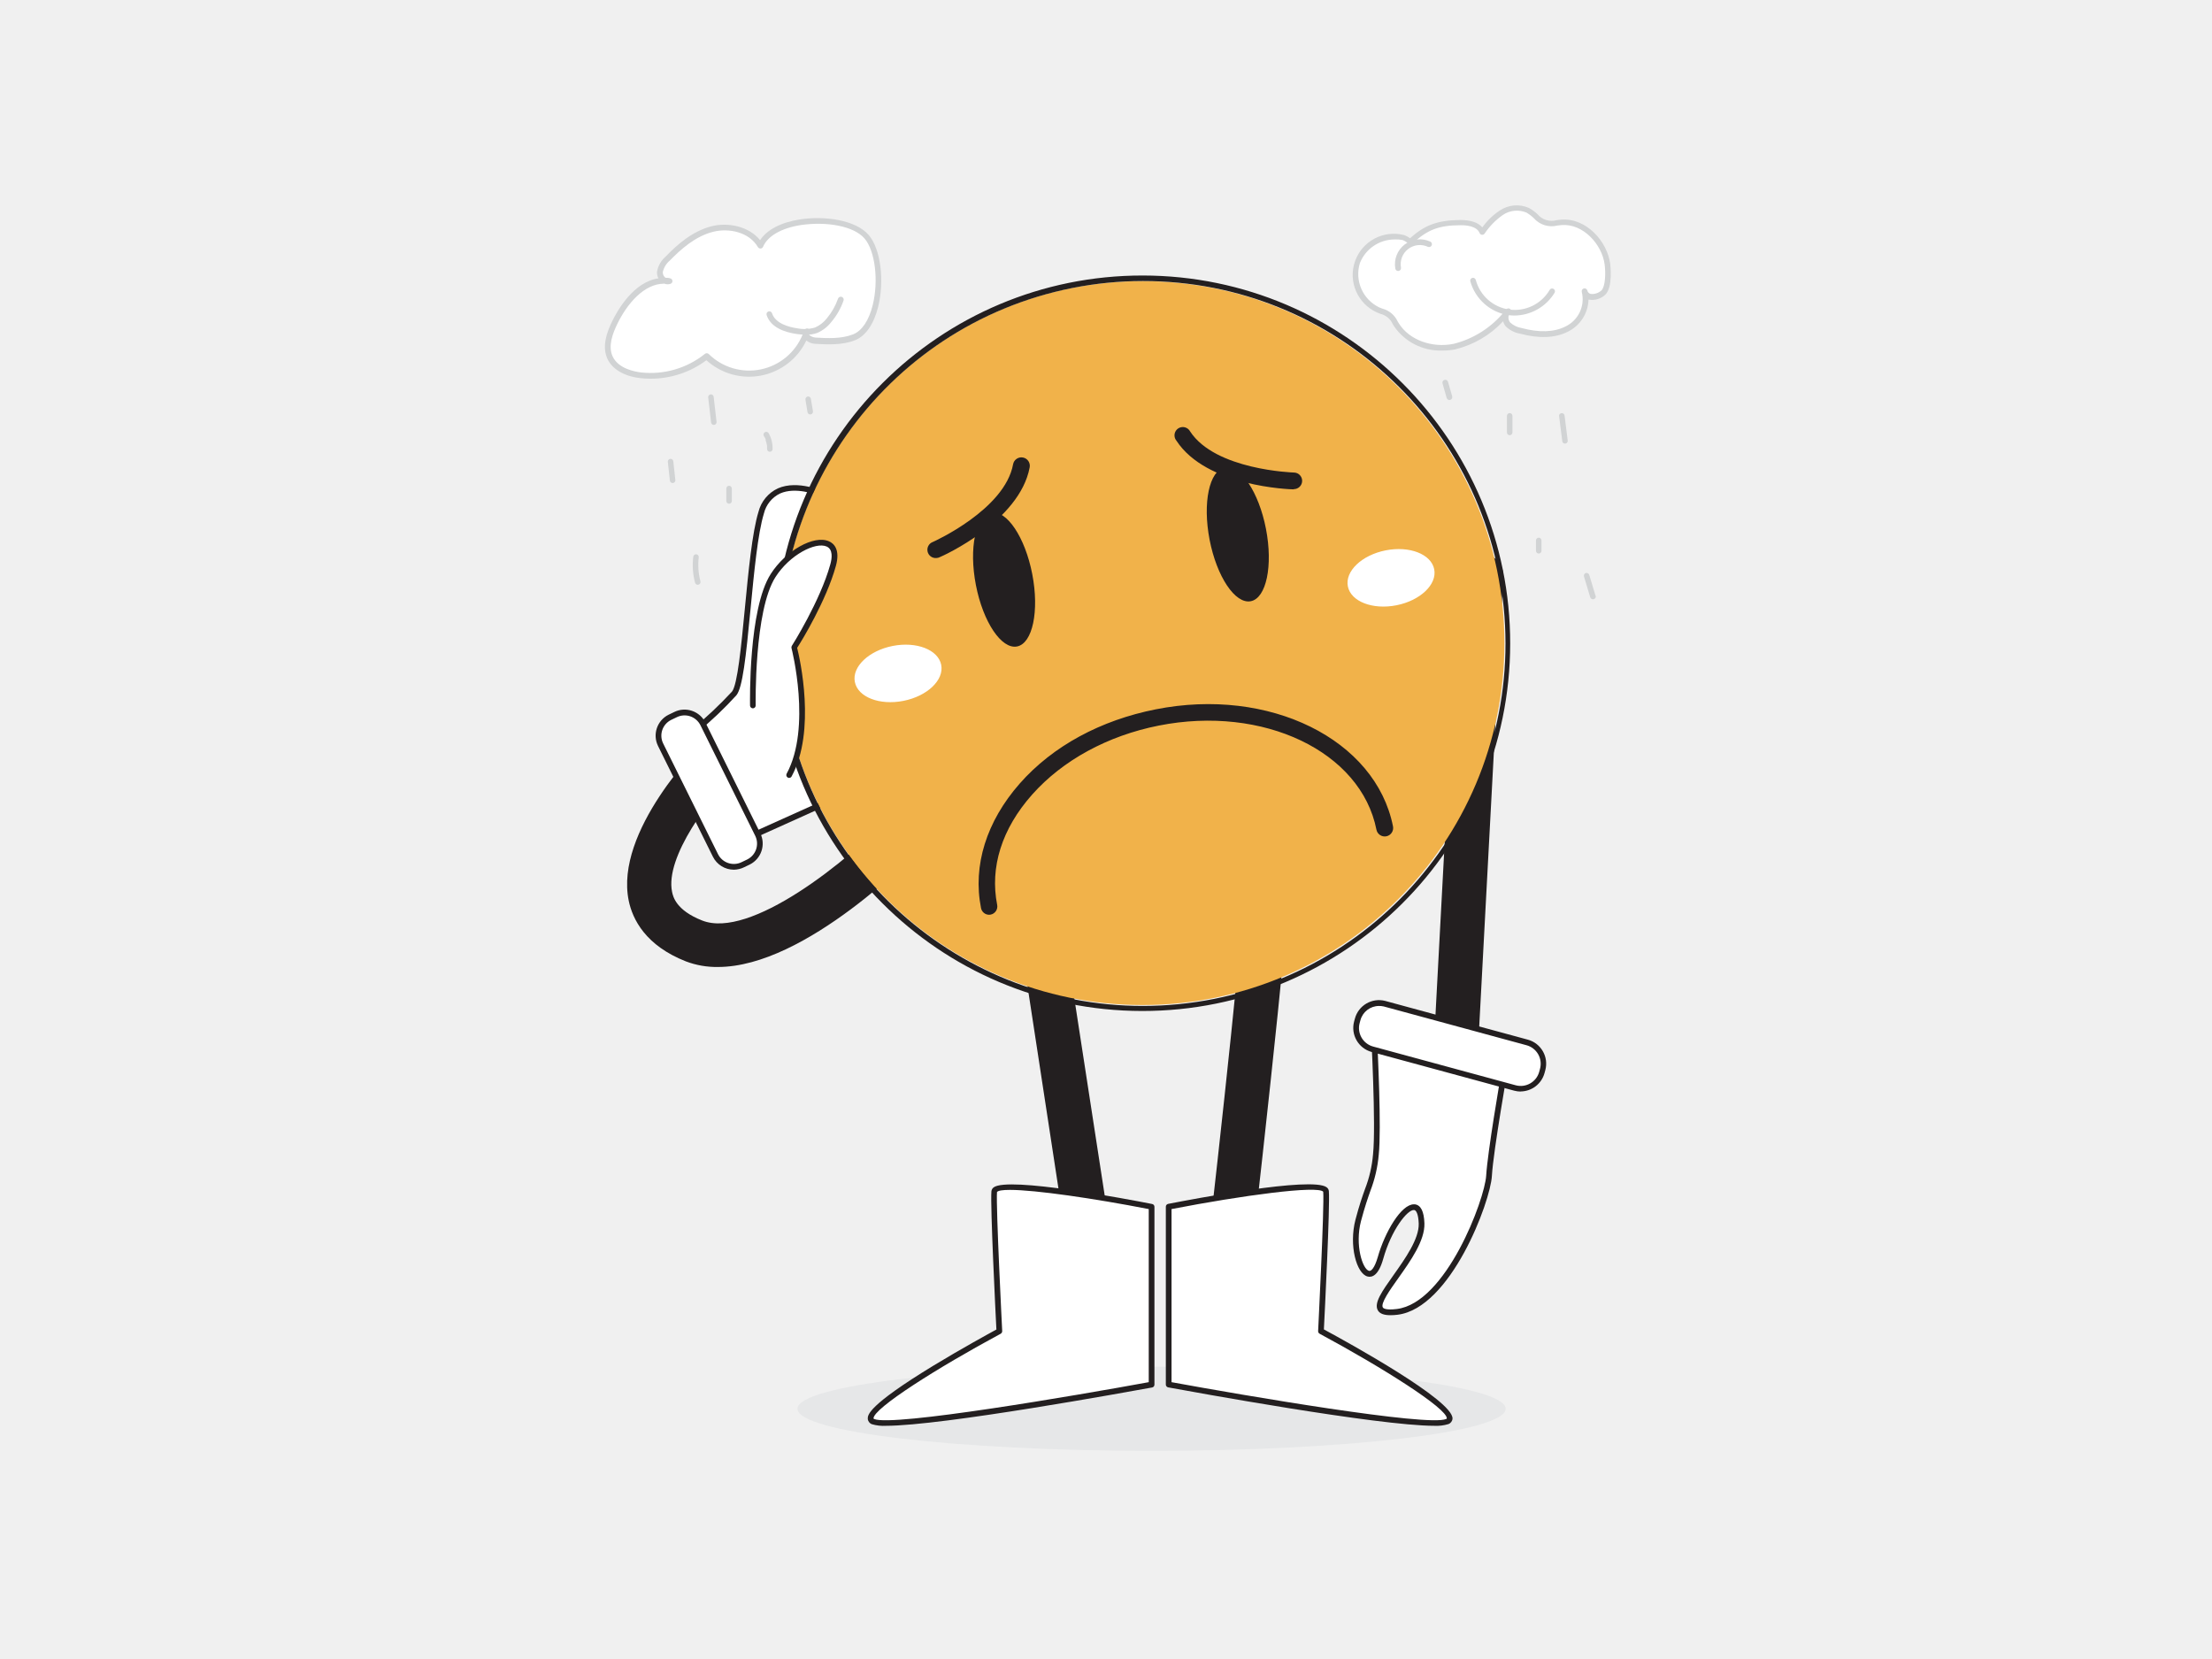
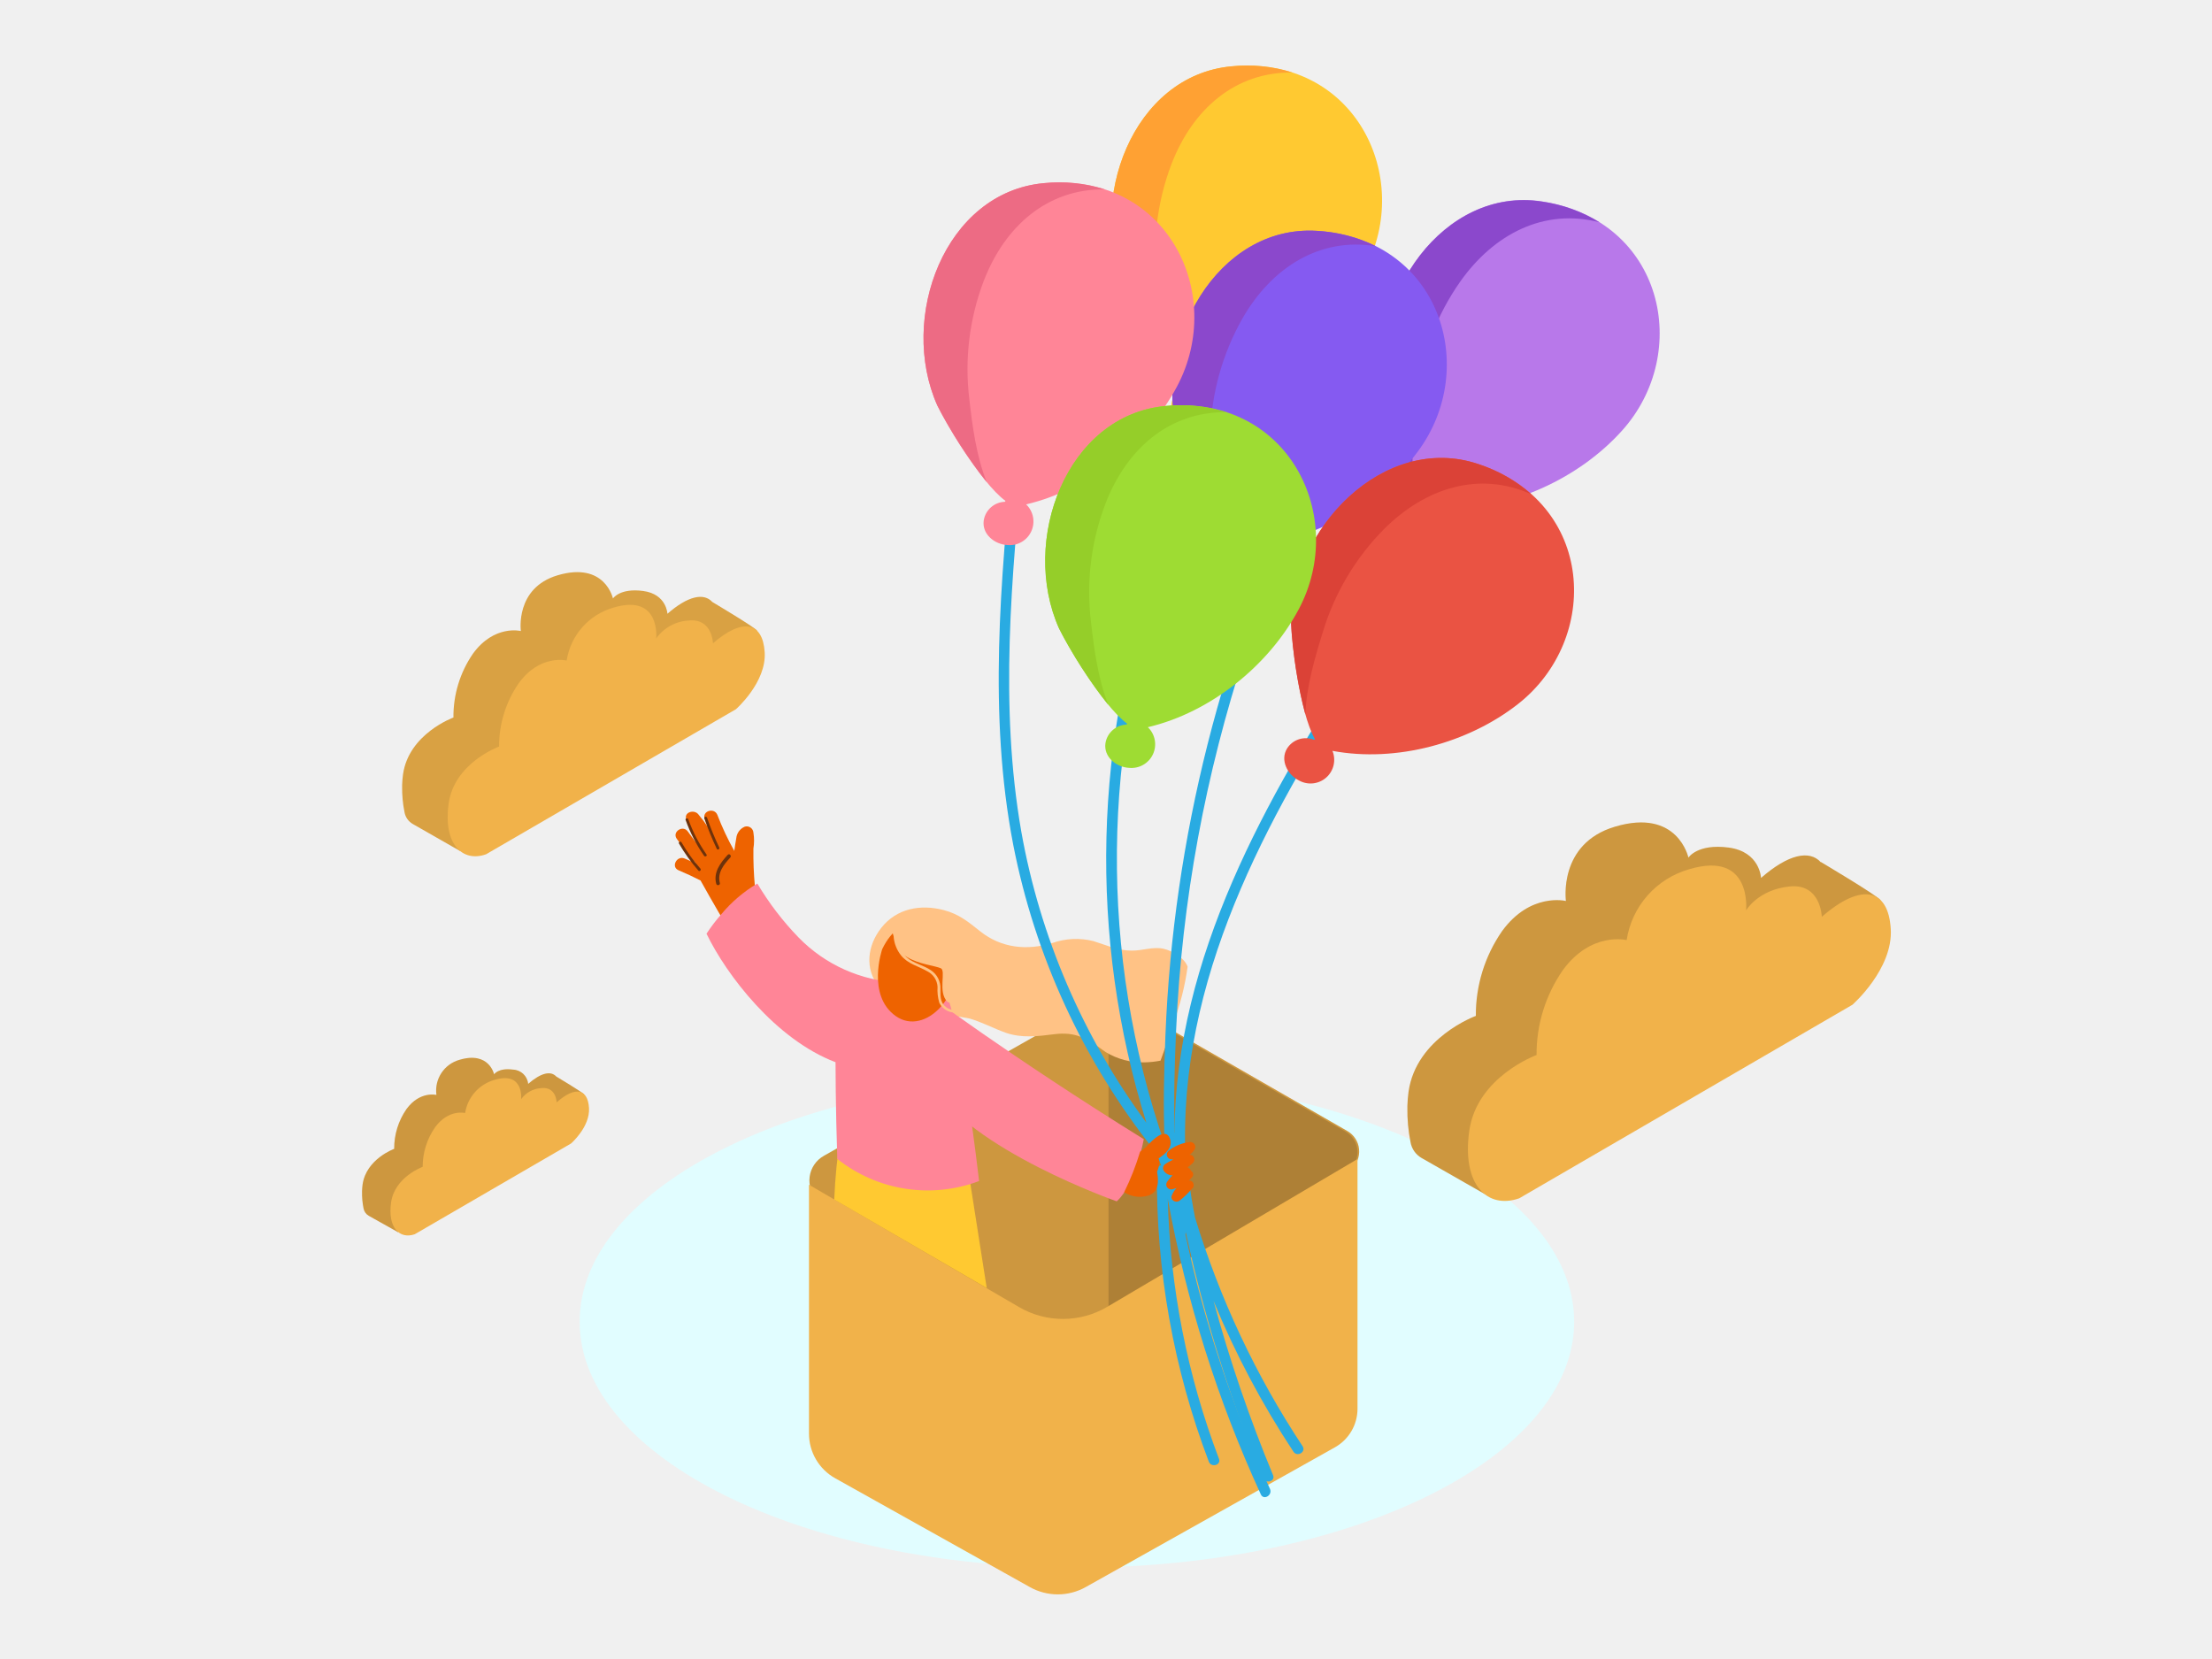
- <svg xmlns="http://www.w3.org/2000/svg" viewBox="0 0 400 300">
-   <g id="_281_sad_face_flatline" data-name="#281_sad_face_flatline">
-     <path d="M262.23,213.22H262a4,4,0,0,1-3.78-4.2l5.61-105.15a4,4,0,0,1,8,.43l-5.61,105.14A4,4,0,0,1,262.23,213.22Z" fill="#231f20" />
-     <path d="M129.83,174.86a15.65,15.65,0,0,1-5.77-1c-7.3-2.86-9.67-7.59-10.37-11-2.56-12.56,12.62-27.88,14.36-29.58a4,4,0,1,1,5.6,5.71c-5.37,5.28-13.41,16-12.12,22.28.17.82.68,3.32,5.45,5.19,8.61,3.38,26.08-10.39,35.07-19.86a4,4,0,0,1,5.8,5.5C165.41,154.59,145.7,174.86,129.83,174.86Z" fill="#231f20" />
-     <path d="M149,89.46s-9-4.29-11.31,3.27-2.76,30.11-4.88,32.7a71.2,71.2,0,0,1-7.24,6.81l9.7,19.27,21.52-9.68S149.29,99.87,149,89.46Z" fill="#fff" />
-     <path d="M135.22,152a.54.54,0,0,1-.47-.29l-9.69-19.26a.51.51,0,0,1,.13-.63,72.49,72.49,0,0,0,7.17-6.75c1-1.22,1.68-8.24,2.33-15s1.33-13.81,2.46-17.49a6.44,6.44,0,0,1,3.52-4.27c3.65-1.6,8.31.59,8.51.69a.51.51,0,0,1,.29.44c.33,10.26,7.71,51.88,7.78,52.29a.52.52,0,0,1-.3.57L135.43,152A.54.54,0,0,1,135.22,152Zm-9.06-19.65,9.29,18.46,20.71-9.32c-.75-4.26-7.26-41.44-7.71-51.72-1-.42-4.63-1.75-7.37-.54a5.43,5.43,0,0,0-2.94,3.62c-1.1,3.58-1.77,10.55-2.42,17.29-.84,8.78-1.44,14.22-2.56,15.59A66.26,66.26,0,0,1,126.16,132.38Z" fill="#231f20" />
-     <path d="M198,235.29a4,4,0,0,1-4-3.39l-12.59-82.31a4,4,0,1,1,7.91-1.21L202,230.69a4,4,0,0,1-3.35,4.56A4.17,4.17,0,0,1,198,235.29Z" fill="#231f20" />
-     <path d="M221.78,235.29l-.46,0a4,4,0,0,1-3.52-4.43c2.93-25.39,7.44-66.88,7.28-71.87a4,4,0,0,1,7.19-3.17c1.16,1.67,1.51,2.17-2.52,39.89-1.91,17.92-4,35.89-4,36.07A4,4,0,0,1,221.78,235.29Zm3.93-74.92h0Zm0,0Zm0,0Z" fill="#231f20" />
-     <ellipse cx="208.24" cy="254.75" rx="64.03" ry="7.61" fill="#e6e7e8" />
-     <circle cx="206.59" cy="116.29" r="65.45" fill="#f1b24a" />
-     <path d="M206.66,50.82a65.54,65.54,0,1,1-12.8,1.27,65.47,65.47,0,0,1,12.8-1.27m0-1h0a66.5,66.5,0,0,0-.14,133,66.5,66.5,0,0,0,.14-133Z" fill="#231f20" />
-     <ellipse cx="182.21" cy="104.07" rx="5.2" ry="12.34" transform="matrix(0.98, -0.19, 0.19, 0.98, -16.77, 37.44)" fill="#231f20" />
-     <ellipse cx="224.47" cy="95.69" rx="5.2" ry="12.34" transform="matrix(0.98, -0.19, 0.19, 0.98, -14.33, 45.5)" fill="#231f20" />
-     <path d="M178.87,165.42a1.5,1.5,0,0,1-1.47-1.21c-1.53-7.71,1-15.7,7-22.52S199.1,130.22,209,128.27c20.53-4.08,39.77,5.42,42.9,21.17a1.5,1.5,0,0,1-3,.58c-2.8-14.12-20.46-22.56-39.37-18.81-9.23,1.83-17.36,6.26-22.88,12.47s-7.67,13.18-6.33,19.95a1.5,1.5,0,0,1-1.18,1.76Z" fill="#231f20" />
-     <rect x="113.35" y="138.53" width="29.77" height="8.51" rx="3.71" transform="translate(199.32 -35.48) rotate(63.67)" fill="#fff" />
-     <path d="M132.71,157.27a4.24,4.24,0,0,1-3.8-2.36h0l-9.91-20a4.23,4.23,0,0,1,1.91-5.67l1-.48a4.19,4.19,0,0,1,3.22-.22,4.24,4.24,0,0,1,2.44,2.13l9.91,20a4.23,4.23,0,0,1-1.91,5.67l-1,.48A4.31,4.31,0,0,1,132.71,157.27Zm-2.87-2.81a3.2,3.2,0,0,0,4.28,1.44l1-.48a3.2,3.2,0,0,0,1.45-4.28l-9.91-20a3.23,3.23,0,0,0-1.85-1.61,3.19,3.19,0,0,0-2.44.17l-1,.48a3.18,3.18,0,0,0-1.44,4.28Z" fill="#231f20" />
-     <ellipse cx="162.39" cy="121.78" rx="7.96" ry="5.06" transform="translate(-20.59 33.92) rotate(-11.22)" fill="#fff" />
-     <ellipse cx="251.54" cy="104.49" rx="7.96" ry="5.06" transform="translate(-15.52 50.94) rotate(-11.22)" fill="#fff" />
-     <path d="M169.31,99.41s13.66-6,15.37-15.14" fill="#f1b24a" />
-     <path d="M169.31,100.91A1.5,1.5,0,0,1,168.7,98c.13-.06,13-5.83,14.5-14.05a1.5,1.5,0,1,1,3,.56c-1.83,9.76-15.65,16-16.24,16.23A1.41,1.41,0,0,1,169.31,100.91Z" fill="#231f20" />
-     <path d="M233.93,87s-14.94-.36-20-8.13" fill="#f1b24a" />
-     <path d="M233.93,88.49h0c-.64,0-15.78-.48-21.2-8.81A1.5,1.5,0,1,1,215.2,78c4.56,7,18.62,7.44,18.77,7.45a1.5,1.5,0,0,1,0,3Z" fill="#231f20" />
-     <path d="M136.14,127.58s-.36-17.23,3.65-23.51,12.73-8.61,10.85-1.85-7,14.85-7,14.85,3.77,14.45-.92,23.08" fill="#fff" />
-     <path d="M142.71,140.67a.54.54,0,0,1-.25-.06.52.52,0,0,1-.21-.7c4.54-8.35.92-22.57.88-22.71a.53.53,0,0,1,.06-.41c.06-.08,5.12-8.11,6.95-14.71.34-1.2.49-2.74-.65-3.25-2-.89-6.68,1.48-9.26,5.52-3.88,6.07-3.58,23.05-3.58,23.22a.51.51,0,0,1-.5.52h0a.52.52,0,0,1-.52-.5c0-.71-.31-17.46,3.74-23.79,2.71-4.25,7.84-7.12,10.55-5.91.82.36,2.07,1.43,1.23,4.46-1.74,6.27-6.16,13.52-7,14.8.48,1.92,3.46,15-1,23.25A.51.51,0,0,1,142.71,140.67Z" fill="#231f20" />
-     <path d="M272.27,192.44s-2.73,15.39-3,20.18-7.4,23.49-16.62,24.62,4.63-9.23,4.42-16-5.45-.78-7.42,6.25-5.72-.33-4-6.81,2.63-6.57,3.19-11.92-.37-22.52-.37-22.52Z" fill="#fff" />
-     <path d="M251.43,237.83c-1.18,0-1.91-.28-2.26-.86-.78-1.32.73-3.44,2.82-6.39s4.64-6.54,4.56-9.31c-.06-1.75-.46-2.42-.82-2.46-1.2-.14-4.13,3.58-5.6,8.83-.85,3-2,3.41-2.84,3.19-2-.53-3.39-5.61-2.18-10.27.69-2.63,1.26-4.24,1.72-5.53a22.53,22.53,0,0,0,1.46-6.31c.55-5.25-.37-22.27-.38-22.45a.49.49,0,0,1,.19-.42.51.51,0,0,1,.46-.1l23.84,6.19a.52.52,0,0,1,.38.59c0,.15-2.73,15.42-3,20.12s-7.45,23.92-17.07,25.1A10.19,10.19,0,0,1,251.43,237.83Zm4.24-20.05h.18c1.08.13,1.66,1.29,1.73,3.45.09,3.11-2.48,6.74-4.75,9.94-1.51,2.12-3.21,4.52-2.77,5.26.1.16.54.52,2.52.28,8.93-1.09,15.91-19.81,16.17-24.13s2.46-17.11,2.93-19.77l-22.7-5.9c.17,3.33.84,17.13.34,21.91a23.9,23.9,0,0,1-1.52,6.55c-.45,1.27-1,2.85-1.69,5.44-1.13,4.33.28,8.7,1.45,9,.38.1,1-.49,1.58-2.47C250.44,222.74,253.39,217.78,255.67,217.78Z" fill="#231f20" />
-     <rect x="244.8" y="184.88" width="34.67" height="8.51" rx="3.99" transform="translate(465.7 440.23) rotate(-164.84)" fill="#fff" />
-     <path d="M275,197.39a4.72,4.72,0,0,1-1.18-.16l-25.78-7a4.51,4.51,0,0,1-3.17-5.53l.14-.51A4.51,4.51,0,0,1,250.5,181h0l25.77,7a4.5,4.5,0,0,1,3.17,5.52l-.14.52a4.52,4.52,0,0,1-4.34,3.33Zm-25.64-15.48a3.48,3.48,0,0,0-3.35,2.57l-.14.51a3.47,3.47,0,0,0,2.44,4.26l25.77,7a3.47,3.47,0,0,0,4.26-2.44l.14-.52A3.47,3.47,0,0,0,276,189l-25.77-7A3.61,3.61,0,0,0,249.32,181.91Z" fill="#231f20" />
-     <path d="M208.24,218.21s-28.22-5.51-28.45-2.76.92,25.27.92,25.27-27,14.51-22.84,16.35,50.37-6.7,50.37-6.7Z" fill="#fff" />
-     <path d="M160.21,257.83a7.38,7.38,0,0,1-2.55-.29,1.13,1.13,0,0,1-.74-1c0-.64-.08-2.31,11.84-9.57,5.05-3.07,10.17-5.87,11.42-6.55-.15-2.88-1.12-22.4-.9-25a1,1,0,0,1,.4-.7c2.61-2,24.34,2.15,28.66,3a.51.51,0,0,1,.42.51v32.16a.52.52,0,0,1-.42.51C204.1,251.66,170.37,257.83,160.21,257.83Zm22.42-42.66c-1.3,0-2.12.12-2.34.38-.21,2.64.93,24.92.94,25.15a.54.54,0,0,1-.27.48c-11.36,6.11-23.07,13.51-23,15.32,0,0,0,.06.12.1,3.24,1.44,36.52-4.25,49.65-6.66v-31.3C197.75,216.7,187.23,215.17,182.63,215.17Z" fill="#231f20" />
-     <path d="M211.34,218.21s28.22-5.51,28.45-2.76-.92,25.27-.92,25.27,27,14.51,22.84,16.35-50.37-6.7-50.37-6.7Z" fill="#fff" />
-     <path d="M259.37,257.83c-10.15,0-43.89-6.17-48.13-6.95a.52.52,0,0,1-.42-.51V218.21a.52.52,0,0,1,.42-.51c4.33-.84,26-5,28.66-3a.94.94,0,0,1,.4.7c.22,2.61-.75,22.13-.9,25,4.54,2.45,23.38,12.83,23.26,16.12a1.13,1.13,0,0,1-.74,1A7.38,7.38,0,0,1,259.37,257.83Zm-47.52-7.89c13.13,2.41,46.41,8.09,49.65,6.66.08,0,.13-.07.13-.1.07-1.81-11.64-9.21-23-15.32a.52.52,0,0,1-.27-.48c0-.23,1.14-22.51.92-25.2-1-1.16-14.65.66-27.43,3.14Z" fill="#231f20" />
-     <path d="M137.51,44.43c-1.65-2.83-5.47-3.82-8.65-3s-5.81,3-8.1,5.34a4.19,4.19,0,0,0-1.43,2.45c-.06,1,.86,2,1.77,1.68-4.39-.78-8,3.45-9.93,7.46-1,2-1.77,4.3-.87,6.29s3.34,3,5.58,3.24a16.37,16.37,0,0,0,11.9-3.45A11,11,0,0,0,145.9,60c-.84.53.48,1.6,1.46,1.65,2.39.14,4.86.27,7.09-.61,5.06-2,5.66-14.18,2.28-18.15C153.15,38.66,139.83,38.88,137.51,44.43Z" fill="#fff" />
-     <path d="M117.66,68.48a16.21,16.21,0,0,1-1.84-.1c-2.95-.33-5.13-1.62-6-3.54-1-2.26-.07-4.78.87-6.72s3.83-7.13,8.38-7.79a2.21,2.21,0,0,1-.26-1.17,4.62,4.62,0,0,1,1.57-2.77c2-2.09,4.82-4.61,8.34-5.49,2.92-.72,6.69,0,8.73,2.53,1.21-1.87,3.77-3.22,7.18-3.75,4.41-.69,10.11.06,12.48,2.84,2.13,2.5,2.87,8.2,1.68,13-.78,3.1-2.25,5.23-4.16,6-2.37.93-5,.78-7.31.65a2.91,2.91,0,0,1-1.51-.59,11.47,11.47,0,0,1-18.07,3.56A16.78,16.78,0,0,1,117.66,68.48Zm2.41-17.18c-3.6,0-6.68,3.64-8.44,7.27-.84,1.74-1.7,4-.86,5.85,1,2.23,4,2.8,5.17,2.93A15.7,15.7,0,0,0,127.46,64a.52.52,0,0,1,.68,0,10.43,10.43,0,0,0,17-3.5,1,1,0,0,1,.5-1,.5.5,0,0,1,.59,0,.5.5,0,0,1,.17.56c0,.14-.09.28-.14.42a1.89,1.89,0,0,0,1.14.56c2.21.13,4.71.27,6.87-.58,1.59-.63,2.85-2.5,3.54-5.27,1.1-4.41.44-9.83-1.47-12.06S149.54,40,144.8,40.7c-3.52.55-6,2-6.81,3.92a.51.51,0,0,1-.45.32.52.52,0,0,1-.48-.25c-1.6-2.75-5.28-3.48-8.08-2.78-3.27.81-5.91,3.21-7.85,5.2a3.78,3.78,0,0,0-1.28,2.12,1.25,1.25,0,0,0,.49,1h0c.27,0,.55,0,.84.1a.51.51,0,0,1,.42.46.52.52,0,0,1-.34.53,1.57,1.57,0,0,1-1.2-.06Z" fill="#d1d3d4" />
-     <path d="M145.71,60.53a12.84,12.84,0,0,1-1.69-.14c-2.05-.3-4.65-1.13-5.39-3.42a.52.52,0,0,1,.33-.65.52.52,0,0,1,.65.33c.6,1.88,3.12,2.51,4.56,2.72a6.68,6.68,0,0,0,3.23-.15,5.54,5.54,0,0,0,2.14-1.68,11.46,11.46,0,0,0,2-3.53.51.51,0,0,1,1,.34,12.17,12.17,0,0,1-2.19,3.85,6.49,6.49,0,0,1-2.56,2A5.65,5.65,0,0,1,145.71,60.53Z" fill="#d1d3d4" />
-     <path d="M253.72,43A6.93,6.93,0,0,0,249.19,56a7.68,7.68,0,0,1,2.22,1.1,7.35,7.35,0,0,1,1.12,1.61c2.1,3.36,6.58,4.7,10.46,3.91s7.2-3.37,9.78-6.38a1.69,1.69,0,0,0-.11,2.37A4.4,4.4,0,0,0,275,59.86c2.73.73,5.76,1,8.28-.29a6,6,0,0,0,3.26-6.86c.5,1.71,2.66,1,3.4.23,1-1,.9-3.89.73-5.14-.5-3.86-4.11-7.9-8.33-7.57a8.81,8.81,0,0,1-2.55.14c-1.39-.3-2.27-1.66-3.54-2.31a4.94,4.94,0,0,0-4.74.44A13.14,13.14,0,0,0,268,42c-.58-1.42-2.41-1.76-3.94-1.74-4,.05-6.27.87-9,3.46A6.07,6.07,0,0,0,253.72,43Z" fill="#fff" />
-     <path d="M260.75,63.39A10.16,10.16,0,0,1,252.09,59c-.09-.13-.17-.27-.25-.41a3.24,3.24,0,0,0-2.23-1.84L249,56.5a7.44,7.44,0,0,1,4.87-14h0a3.7,3.7,0,0,1,1.11.59l0,0c2.67-2.42,5-3.26,9.07-3.31,1.88,0,3.23.44,4,1.34a12,12,0,0,1,3.17-3.06,5.46,5.46,0,0,1,5.25-.46A8,8,0,0,1,278,38.7a3.34,3.34,0,0,0,3.5,1.11l.78-.09c4.57-.37,8.36,3.93,8.9,8,0,.17.53,4.17-.89,5.57a3.47,3.47,0,0,1-2.93.9l-.11,0A6.67,6.67,0,0,1,283.48,60c-2.29,1.14-5.2,1.25-8.64.33A4.85,4.85,0,0,1,272.27,59a2.48,2.48,0,0,1-.46-.9,17.49,17.49,0,0,1-8.72,5.09A11.6,11.6,0,0,1,260.75,63.39Zm-8.6-20.09a6.76,6.76,0,0,0-6.24,4.28,6.7,6.7,0,0,0,3.48,8l.59.23a4.21,4.21,0,0,1,2.75,2.29l.23.38c1.87,3,6,4.5,9.93,3.69A17.26,17.26,0,0,0,272,56.39a1.69,1.69,0,0,1,.49-.54.52.52,0,0,1,.69.76l-.33.37a1.08,1.08,0,0,0-.07.27,1.44,1.44,0,0,0,.3,1.06,4,4,0,0,0,2.05,1c3.19.86,5.86.77,7.91-.25a5.46,5.46,0,0,0,3-6.25h0a.52.52,0,1,1,1-.29h0a.81.81,0,0,0,.6.63,2.49,2.49,0,0,0,1.95-.63c.73-.73.78-3.19.58-4.7-.47-3.62-3.9-7.43-7.78-7.12l-.73.08a4.3,4.3,0,0,1-4.31-1.34,7.19,7.19,0,0,0-1.32-1,4.51,4.51,0,0,0-4.25.42,12.83,12.83,0,0,0-3.33,3.4.52.52,0,0,1-.89-.12c-.52-1.26-2.4-1.43-3.45-1.41-3.95,0-6.06.85-8.67,3.31a.53.53,0,0,1-.62.07l-.41-.27a3,3,0,0,0-.78-.44h0A5.86,5.86,0,0,0,252.15,43.3Z" fill="#d1d3d4" />
-     <path d="M273.81,57.06a9.08,9.08,0,0,1-1-.07,8.52,8.52,0,0,1-6.93-6.11.51.51,0,0,1,.36-.63.52.52,0,0,1,.63.37,7.3,7.3,0,0,0,13.36,1.8.51.51,0,0,1,.71-.18.52.52,0,0,1,.18.7A8.58,8.58,0,0,1,273.81,57.06Z" fill="#d1d3d4" />
-     <path d="M252.83,48.53a4,4,0,0,1,5.62-4.32" fill="#fff" />
-     <path d="M252.83,49a.51.51,0,0,1-.51-.42,4.51,4.51,0,0,1,6.35-4.88.52.52,0,0,1-.44.94,3.47,3.47,0,0,0-4.89,3.76.52.52,0,0,1-.42.6Z" fill="#d1d3d4" />
-     <path d="M129.06,71.81a.51.51,0,0,0-.5-.5.5.5,0,0,0-.5.5c.17,1.51.35,3,.52,4.53a.51.51,0,0,0,.5.5.51.51,0,0,0,.5-.5C129.41,74.83,129.23,73.32,129.06,71.81Z" fill="#d1d3d4" />
-     <path d="M139,78.34a.5.5,0,0,0-.87.5,3.51,3.51,0,0,1,.33.6l0,.08s0,0,0,0l0,.12c0,.11.08.22.11.33a4.56,4.56,0,0,1,.14.64v.09s0,.09,0,.13,0,.25,0,.37a.5.5,0,0,0,1,0A5.56,5.56,0,0,0,139,78.34Z" fill="#d1d3d4" />
-     <path d="M147,74.31c-.13-.75-.25-1.5-.38-2.25a.5.5,0,0,0-.61-.35.52.52,0,0,0-.35.62c.12.75.25,1.5.37,2.25a.51.51,0,0,0,.62.35A.52.52,0,0,0,147,74.31Z" fill="#d1d3d4" />
-     <path d="M262.61,71.69l-.76-2.63a.5.5,0,0,0-1,.26l.75,2.63a.5.5,0,0,0,1-.26Z" fill="#d1d3d4" />
-     <path d="M273,74.7a.51.51,0,0,0-.5.5v3a.5.5,0,0,0,.5.5.51.51,0,0,0,.5-.5v-3A.51.51,0,0,0,273,74.7Z" fill="#d1d3d4" />
-     <path d="M282.93,75.2a.52.52,0,0,0-.5-.5c-.25,0-.54.23-.5.5l.57,4.52a.5.5,0,1,0,1,0Z" fill="#d1d3d4" />
-     <path d="M278.25,97.23a.51.51,0,0,0-.5.5V99.6a.5.5,0,1,0,1,0V97.73A.5.5,0,0,0,278.25,97.23Z" fill="#d1d3d4" />
-     <path d="M288.52,107.72c-.38-1.25-.75-2.5-1.13-3.75a.52.52,0,0,0-.62-.35.5.5,0,0,0-.34.61c.37,1.26.75,2.51,1.13,3.76a.5.5,0,1,0,1-.27Z" fill="#d1d3d4" />
-     <path d="M121.76,83.47a.51.51,0,0,0-.5-.5.5.5,0,0,0-.5.5c.12,1.12.24,2.25.37,3.38a.5.5,0,0,0,.5.5.51.51,0,0,0,.5-.5C122,85.72,121.88,84.59,121.76,83.47Z" fill="#d1d3d4" />
-     <path d="M126.66,105.11a11.55,11.55,0,0,1-.3-4.38.5.5,0,0,0-1,0,12.36,12.36,0,0,0,.33,4.65A.5.5,0,0,0,126.66,105.11Z" fill="#d1d3d4" />
-     <path d="M131.84,87.84a.51.51,0,0,0-.5.5v2.25a.5.5,0,0,0,1,0V88.34A.51.51,0,0,0,131.84,87.84Z" fill="#d1d3d4" />
-   </g>
+ <svg xmlns="http://www.w3.org/2000/svg" id="Layer_1" data-name="Layer 1" viewBox="0 0 400 300">
+   <ellipse cx="194.74" cy="239.01" rx="89.92" ry="44.46" fill="#e1fdff" />
+   <path d="M149,209l44.11-25a15,15,0,0,1,14.83,0l35.71,20.53a4.26,4.26,0,0,1,.65,6.92l-54.42,46.75L147.9,217.13A5.12,5.12,0,0,1,149,209Z" fill="#f1b24a" />
+   <path d="M149,209l44.11-25a15,15,0,0,1,14.83,0l35.71,20.53a4.26,4.26,0,0,1,.65,6.92l-54.42,46.75L147.9,217.13A5.12,5.12,0,0,1,149,209Z" opacity="0.15" />
+   <path d="M243.34,204.65l-35.71-20.53a14.93,14.93,0,0,0-7.17-2V249L244,211.57A4.26,4.26,0,0,0,243.34,204.65Z" opacity="0.15" />
+   <path d="M245.48,209.59l-45.26,26.73a15.75,15.75,0,0,1-15.93.05l-38-22.13v45a9.24,9.24,0,0,0,4.73,8.07L186.24,287a10.32,10.32,0,0,0,10.08,0l45.1-25.29a8,8,0,0,0,4.06-6.94Z" fill="#f1b24a" />
+   <path d="M136.86,114c-.54-.68-8.05-5.14-8.05-5.14v0c-1.54-1.7-4.4-1.11-8.12,2.13,0,0-.13-3.55-4.38-4.12s-5.47,1.36-5.47,1.36-1.43-6.73-10-4.2c-7.74,2.3-6.65,10.08-6.65,10.08s-4.81-1.21-8.66,4.09A20,20,0,0,0,82,129.75s-8.09,2.93-9.12,10.29a18,18,0,0,0-.16,1.92l0,.19a22,22,0,0,0,.43,4.72A3.08,3.08,0,0,0,74.64,149l8.58,4.9a12.25,12.25,0,0,0-.88-6.28L124.84,123a18.53,18.53,0,0,0,4.62-6.65l3.27-.85S137.39,114.7,136.86,114Z" fill="#f1b24a" />
+   <path d="M136.86,114c-.54-.68-8.05-5.14-8.05-5.14v0c-1.54-1.7-4.4-1.11-8.12,2.13,0,0-.13-3.55-4.38-4.12s-5.47,1.36-5.47,1.36-1.43-6.73-10-4.2c-7.74,2.3-6.65,10.08-6.65,10.08s-4.81-1.21-8.66,4.09A20,20,0,0,0,82,129.75s-8.09,2.93-9.12,10.29a18,18,0,0,0-.16,1.92l0,.19a22,22,0,0,0,.43,4.72A3.08,3.08,0,0,0,74.64,149l8.58,4.9a12.25,12.25,0,0,0-.88-6.28L124.84,123a18.53,18.53,0,0,0,4.62-6.65l3.27-.85S137.39,114.7,136.86,114Z" opacity="0.1" />
+   <path d="M87.9,154.48l45.18-26.23s5.54-4.86,5.2-10.3-3.94-6.33-9.35-1.62c0,0-.11-4.56-4.38-4.12a7.71,7.71,0,0,0-5.89,3.24s.85-8.11-7.68-5.59a11.86,11.86,0,0,0-8.51,9.59s-4.81-1.21-8.66,4.09A20,20,0,0,0,90.25,135s-8.09,2.93-9.12,10.29S83.63,156,87.9,154.48Z" fill="#f1b24a" />
+   <path d="M150.86,216.91l27.57,16-3.69-23.53L152.05,205A99.47,99.47,0,0,0,150.86,216.91Z" fill="#ffc931" />
+   <path d="M209.86,191.8c.84-2.26,1.6-4.55,2.35-6.87a47.1,47.1,0,0,0,2.55-10.13c-.6-1.62-2.77-2.85-4.3-3.22-1.92-.46-3.89.36-5.83.32-2.54,0-4.55-1-6.91-1.72a12.9,12.9,0,0,0-7.41.34c-4.57,1.41-9.24.93-13.05-2.1-2.16-1.72-3.84-3.12-6.57-3.84-4.21-1.11-8.56-.33-11.34,3.22-2.5,3.2-3.05,7.4-.39,10.67a10,10,0,0,0,5.32,3c1.85.53,3.6,1.62,5.5,2l.21,0a42.54,42.54,0,0,1,5.37.72c2.24.66,4.32,1.78,6.52,2.57,2.92,1,5.75.64,8.75.26,3.82-.48,5.85.7,8.81,2.88l.54.37a12.8,12.8,0,0,0,6.95,1.84A16.88,16.88,0,0,0,209.86,191.8Z" fill="#ffc285" />
+   <path d="M138.43,163.93c-.66-1.15-1.34-2.38-1.92-3.64a64.53,64.53,0,0,1-.27-6.84,8.94,8.94,0,0,0,0-2.89,1.21,1.21,0,0,0-1.57-1.07,2.53,2.53,0,0,0-1.53,2.09c-.14.76-.25,1.52-.36,2.29a49.44,49.44,0,0,1-3.06-6.52c-.58-1.41-2.85-.67-2.27.76l.63,1.53a27.61,27.61,0,0,0-1.82-2.41c-.79-.93-2.7-.33-2.13,1a38.84,38.84,0,0,0,2.7,5.34q-1.27-1.57-2.45-3.21c-.89-1.25-2.89.06-2,1.32q1.65,2.31,3.48,4.48c-.68-.32-1.37-.63-2.07-.92-1.41-.59-2.51,1.53-1.09,2.13s2.69,1.19,4,1.86l.07.15q3.08,5.53,6.37,10.93c.8,1.31,2.8,0,2-1.32l-1-1.67a1.4,1.4,0,0,0,.86-.67,1.19,1.19,0,0,0,1.81-1A1.24,1.24,0,0,0,138.43,163.93Z" fill="#ee6300" />
+   <path d="M131.6,154.58c-1.33,1.44-2.64,3.17-2.08,5.24.11.42.77.26.65-.16-.49-1.83.72-3.33,1.89-4.59C132.35,154.76,131.9,154.26,131.6,154.58Z" fill="#6d320b" />
+   <path d="M130.06,153.25a50.57,50.57,0,0,1-2.2-5.38c-.1-.3-.6-.19-.49.12a51.71,51.71,0,0,0,2.25,5.51C129.76,153.78,130.2,153.54,130.06,153.25Z" fill="#6d320b" />
+   <path d="M127.76,154.52a27,27,0,0,1-3.29-6.36c-.11-.3-.6-.19-.49.12a27.43,27.43,0,0,0,3.34,6.48C127.5,155,127.95,154.79,127.76,154.52Z" fill="#6d320b" />
+   <path d="M126.66,157.08a29.84,29.84,0,0,1-3.43-4.77c-.16-.28-.61,0-.44.24a30.5,30.5,0,0,0,3.5,4.88C126.5,157.67,126.87,157.33,126.66,157.08Z" fill="#6d320b" />
+   <path d="M170.82,179.3l-8.16-1.63a27,27,0,0,1-18.24-8.13,52.52,52.52,0,0,1-7.47-9.77,25.07,25.07,0,0,0-6.52,5.56,30.81,30.81,0,0,0-2.67,3.51c3.55,7.38,12.46,19.12,23.33,23.24,0,0,0,8.05.32,17.49a26.29,26.29,0,0,0,25.64,4S173.58,183.31,170.82,179.3Z" fill="#ff8597" />
+   <path d="M166.65,179s15.77,11.87,40.18,27c0,0-1.46,8.15-4.89,11.24,0,0-26.71-9.35-33.6-21.45" fill="#ff8597" />
+   <path d="M159.53,171.64S156.65,180,162,183.75s12.53-4.11,10.56-11.54S162.92,164.49,159.53,171.64Z" fill="#ee6300" />
+   <path d="M173.23,182.59a2.64,2.64,0,0,1-2.45-.73c-.79-.8-.71-1.92-.72-3a3.85,3.85,0,0,0-1.74-3.42c-1.39-.95-3.15-1.21-4.41-2.37-.13-.12-.26-.25-.38-.38a3.45,3.45,0,0,0,.54.41c2.06,1.25,5.11,1.55,6.07,2s-.57,4.29,1.14,6,5.77-8.77,3.43-11.61-10.1-6.16-13.46-1.45a12.14,12.14,0,0,0,.34,1.24,6.22,6.22,0,0,0,1.35,3.49c1.25,1.56,3.08,1.91,4.73,2.86a3.36,3.36,0,0,1,1.87,2.81,8.19,8.19,0,0,0,.32,2.9,3.12,3.12,0,0,0,3.53,1.68C173.71,183,173.55,182.52,173.23,182.59Z" fill="#ffc285" />
+   <path d="M216.63,151.55a257.16,257.16,0,0,1,21.58-65.71c.53-1.1-1.11-2.07-1.65-1a257.16,257.16,0,0,0-25.81,102.27c-.26,6.54-.44,13.22-.12,19.85a158.48,158.48,0,0,1,1-106.17c.42-1.15-1.42-1.65-1.84-.51a160.17,160.17,0,0,0-2.49,102.75,126,126,0,0,1-22.61-52.61c-4-22.81-1.76-46.13.44-69,.12-1.22-1.79-1.21-1.91,0-2.27,23.66-4.54,47.76,0,71.32A128.22,128.22,0,0,0,208.71,208a.86.86,0,0,0,.35.27c.29.82.59,1.64.9,2.46a.88.88,0,0,0-.75.89,144.09,144.09,0,0,0,9.38,52.69c.43,1.14,2.27.64,1.84-.51a142.66,142.66,0,0,1-9.26-47A223.19,223.19,0,0,0,228,270.24c.51,1.11,2.15.15,1.65-1a220.89,220.89,0,0,1-15.3-46.07.92.92,0,0,0,.13-.73c-2.61-11.74-2.32-24.23-1.8-36.18A253.78,253.78,0,0,1,216.63,151.55Z" fill="#29abe2" />
+   <path d="M247.54,119.32c.67-1-1-2-1.65-1-17,26-33.24,54.73-33.51,86.43a.86.86,0,0,0-.11.47c0,.44.07.89.1,1.33,0,1,0,1.93.09,2.9a1,1,0,0,0-.92,1.17q.83,3.58,1.83,7.1a260.61,260.61,0,0,0,15,49.55c.46,1.12,2.31.63,1.84-.51a260.71,260.71,0,0,1-10.76-31.5,160.16,160.16,0,0,0,14.45,27.26c.67,1,2.32.07,1.65-1a158.54,158.54,0,0,1-19.45-41.36,109.14,109.14,0,0,1-1.81-13.62C213.95,174.52,230.36,145.61,247.54,119.32Z" fill="#29abe2" />
+   <path d="M215.71,214.81a.88.88,0,0,0-.23-1.21.8.8,0,0,0-.48-.13,6.83,6.83,0,0,0,.58-.6.74.74,0,0,0-.22-1.15,1,1,0,0,0-.6-.6l.6-.52.14-.12.19-.16a.88.88,0,0,0-.54-1.52,4.57,4.57,0,0,0,.67-.63l0-.06a.91.91,0,0,0-.7-1.6,7.77,7.77,0,0,0-3.83,1.6.88.88,0,0,0,.29,1.49,4.8,4.8,0,0,0,.61.09,7.81,7.81,0,0,0-1.58.89.88.88,0,0,0-.09,1.23,1.89,1.89,0,0,0,1.52.73,6.71,6.71,0,0,0-1,1.18.88.88,0,0,0,.9,1.35,6.12,6.12,0,0,0,.8-.24,4.71,4.71,0,0,0-.84,1.35c-.34.86.76,1.43,1.4.94a14.41,14.41,0,0,0,2.2-2.12l.06-.06Z" fill="#ee6300" />
+   <path d="M211.55,205.87c-.77-2.06-3.07.15-4.35,1.6a.93.93,0,0,0-.21.13,6.44,6.44,0,0,1-.83.67,46.56,46.56,0,0,1-2.88,7.33,6.1,6.1,0,0,0,1.78.72,5.23,5.23,0,0,0,2.68-.15c1.83-.67,1.81-2.64,1.49-4.24,0,0,0,0,0-.06a4,4,0,0,0,.4-1.89.92.92,0,0,0-.16-.48C210.85,208.61,212.14,207.44,211.55,205.87Z" fill="#ee6300" />
+   <path d="M278.81,36.42C261,33.69,247.36,53.68,250.4,70.77c.43,2.44,4.12,15.29,7.78,19.72l-.15.13A4,4,0,0,0,253.5,93c-1,2.34.89,4.7,3.09,5.36A4.28,4.28,0,0,0,261.64,92c11.69.16,23.95-5.55,31.64-14.09C306,63.82,300.87,39.81,278.81,36.42Z" fill="#b878ea" />
+   <path d="M256.27,71.11A44.86,44.86,0,0,1,264,51c6.14-8.73,15.26-13.4,25.24-10.8a27.19,27.19,0,0,0-10.4-3.75C261,33.69,247.36,53.68,250.4,70.77a84.36,84.36,0,0,0,5.3,15.58C255,81.31,255.65,75.89,256.27,71.11Z" fill="#8b48cc" />
+   <path d="M222.7,12c-17.9,1.65-26.33,24.35-19.25,40.21,1,2.26,7.7,13.84,12.32,17.25l-.11.16A4,4,0,0,0,211.83,73c-.36,2.5,2,4.35,4.29,4.45a4.28,4.28,0,0,0,3.38-7.35c11.38-2.68,21.89-11.19,27.29-21.34C255.71,32,244.93,9.93,222.7,12Z" fill="#ffc931" />
+   <path d="M209.24,51.1a44.86,44.86,0,0,1,2.59-21.4c3.84-10,11.56-16.7,21.87-16.59a27.19,27.19,0,0,0-11-1.12c-17.9,1.65-26.33,24.35-19.25,40.21A84.36,84.36,0,0,0,212.37,66C210.49,61.3,209.79,55.89,209.24,51.1Z" fill="#ffa133" />
+   <path d="M238.1,41.75C220.15,40.67,208.38,61.83,213,78.58c.66,2.39,5.51,14.85,9.56,18.92l-.14.14a4,4,0,0,0-4.29,2.76c-.73,2.42,1.32,4.6,3.57,5.05a4.28,4.28,0,0,0,4.45-6.75c11.66-.92,23.33-7.74,30.2-17C267.69,66.52,260.38,43.09,238.1,41.75Z" fill="#855af1" />
+   <path d="M218.86,78.37a44.86,44.86,0,0,1,5.8-20.76c5.3-9.26,14-14.75,24.13-13.09a27.19,27.19,0,0,0-10.7-2.78C220.15,40.67,208.38,61.83,213,78.58a84.36,84.36,0,0,0,6.72,15C218.55,88.65,218.68,83.19,218.86,78.37Z" fill="#8b48cc" />
+   <path d="M188.75,33.12c-17.9,1.65-26.33,24.35-19.25,40.21,1,2.26,7.7,13.84,12.32,17.25l-.11.16a4,4,0,0,0-3.82,3.37c-.36,2.5,2,4.35,4.29,4.45a4.28,4.28,0,0,0,3.38-7.35c11.38-2.68,21.89-11.19,27.29-21.34C221.75,53.12,211,31.06,188.75,33.12Z" fill="#ff8597" />
+   <path d="M175.29,72.23a44.86,44.86,0,0,1,2.59-21.4c3.84-10,11.56-16.7,21.87-16.59a27.19,27.19,0,0,0-11-1.12c-17.9,1.65-26.33,24.35-19.25,40.21a84.36,84.36,0,0,0,8.92,13.83C176.54,82.43,175.83,77,175.29,72.23Z" fill="#ed6b84" />
+   <path d="M267.34,83.92c-17-5.72-33.93,11.64-33.85,29,0,2.48,1.45,15.77,4.3,20.76l-.17.1a4,4,0,0,0-4.86,1.54c-1.34,2.14.07,4.79,2.13,5.81a4.28,4.28,0,0,0,6.06-5.35c11.49,2.15,24.54-1.39,33.58-8.49C289.45,115.55,288.5,91,267.34,83.92Z" fill="#ea5343" />
+   <path d="M239.22,114.26a44.86,44.86,0,0,1,11-18.53c7.54-7.56,17.32-10.6,26.71-6.34a27.19,27.19,0,0,0-9.6-5.47c-17-5.72-33.93,11.64-33.85,29a84.36,84.36,0,0,0,2.57,16.26C236.24,124.1,237.79,118.87,239.22,114.26Z" fill="#db4237" />
+   <path d="M210.76,73.41c-17.9,1.65-26.33,24.35-19.25,40.21,1,2.26,7.7,13.84,12.32,17.25l-.11.16a4,4,0,0,0-3.82,3.37c-.36,2.5,2,4.35,4.29,4.45a4.28,4.28,0,0,0,3.38-7.35c11.38-2.68,21.89-11.19,27.29-21.34C243.76,93.42,233,71.36,210.76,73.41Z" fill="#9edc33" />
+   <path d="M197.29,112.53a44.86,44.86,0,0,1,2.59-21.4c3.84-10,11.56-16.7,21.87-16.59a27.19,27.19,0,0,0-11-1.12c-17.9,1.65-26.33,24.35-19.25,40.21a84.36,84.36,0,0,0,8.92,13.83C198.54,122.73,197.84,117.32,197.29,112.53Z" fill="#95ce29" />
+   <path d="M105.59,197.88c-.34-.43-5-3.21-5-3.21v0c-1-1.07-2.75-.69-5.08,1.33a2.86,2.86,0,0,0-2.74-2.58c-2.68-.36-3.42.85-3.42.85s-.9-4.21-6.23-2.63A5.78,5.78,0,0,0,78.92,198s-3-.76-5.42,2.56a12.49,12.49,0,0,0-2.22,7.19s-5.06,1.83-5.71,6.44a11.29,11.29,0,0,0-.1,1.2v.12a13.77,13.77,0,0,0,.27,3,1.92,1.92,0,0,0,.94,1.34L72,222.83a7.67,7.67,0,0,0-.55-3.93l26.58-15.43a11.59,11.59,0,0,0,2.89-4.16l2-.53S105.92,198.3,105.59,197.88Z" fill="#f1b24a" />
+   <path d="M105.59,197.88c-.34-.43-5-3.21-5-3.21v0c-1-1.07-2.75-.69-5.08,1.33a2.86,2.86,0,0,0-2.74-2.58c-2.68-.36-3.42.85-3.42.85s-.9-4.21-6.23-2.63A5.78,5.78,0,0,0,78.92,198s-3-.76-5.42,2.56a12.49,12.49,0,0,0-2.22,7.19s-5.06,1.83-5.71,6.44a11.29,11.29,0,0,0-.1,1.2v.12a13.77,13.77,0,0,0,.27,3,1.92,1.92,0,0,0,.94,1.34L72,222.83a7.67,7.67,0,0,0-.55-3.93l26.58-15.43a11.59,11.59,0,0,0,2.89-4.16l2-.53S105.92,198.3,105.59,197.88Z" opacity="0.15" />
+   <path d="M75,223.19l28.26-16.41s3.47-3,3.25-6.44-2.47-4-5.85-1c0,0-.07-2.85-2.74-2.58a4.82,4.82,0,0,0-3.68,2s.53-5.08-4.8-3.49a7.42,7.42,0,0,0-5.33,6s-3-.76-5.42,2.56A12.49,12.49,0,0,0,76.43,211s-5.06,1.83-5.71,6.44S72.29,224.13,75,223.19Z" fill="#f1b24a" />
+   <path d="M340,162.73c-.71-.91-10.73-6.85-10.73-6.85v.05c-2.05-2.27-5.87-1.48-10.82,2.83,0,0-.17-4.73-5.84-5.49s-7.29,1.82-7.29,1.82-1.91-9-13.28-5.6c-10.33,3.06-8.87,13.44-8.87,13.44s-6.42-1.61-11.55,5.45a26.62,26.62,0,0,0-4.74,15.33s-10.79,3.91-12.17,13.72a24.06,24.06,0,0,0-.21,2.56l0,.25a29.35,29.35,0,0,0,.57,6.3,4.1,4.1,0,0,0,2,2.86l11.44,6.53a16.34,16.34,0,0,0-1.17-8.37L324,174.66a24.71,24.71,0,0,0,6.16-8.86l4.36-1.13S340.72,163.64,340,162.73Z" fill="#f1b24a" />
+   <path d="M340,162.73c-.71-.91-10.73-6.85-10.73-6.85v.05c-2.05-2.27-5.87-1.48-10.82,2.83,0,0-.17-4.73-5.84-5.49s-7.29,1.82-7.29,1.82-1.91-9-13.28-5.6c-10.33,3.06-8.87,13.44-8.87,13.44s-6.42-1.61-11.55,5.45a26.62,26.62,0,0,0-4.74,15.33s-10.79,3.91-12.17,13.72a24.06,24.06,0,0,0-.21,2.56l0,.25a29.35,29.35,0,0,0,.57,6.3,4.1,4.1,0,0,0,2,2.86l11.44,6.53a16.34,16.34,0,0,0-1.17-8.37L324,174.66a24.71,24.71,0,0,0,6.16-8.86l4.36-1.13S340.72,163.64,340,162.73Z" opacity="0.15" />
+   <path d="M274.73,216.69l60.25-35s7.39-6.48,6.93-13.74-5.26-8.44-12.47-2.16c0,0-.15-6.08-5.84-5.49s-7.85,4.32-7.85,4.32,1.13-10.82-10.24-7.45A15.81,15.81,0,0,0,294.15,170s-6.42-1.61-11.55,5.45a26.62,26.62,0,0,0-4.74,15.33s-10.79,3.91-12.17,13.72S269,218.7,274.73,216.69Z" fill="#f1b24a" />
</svg>
